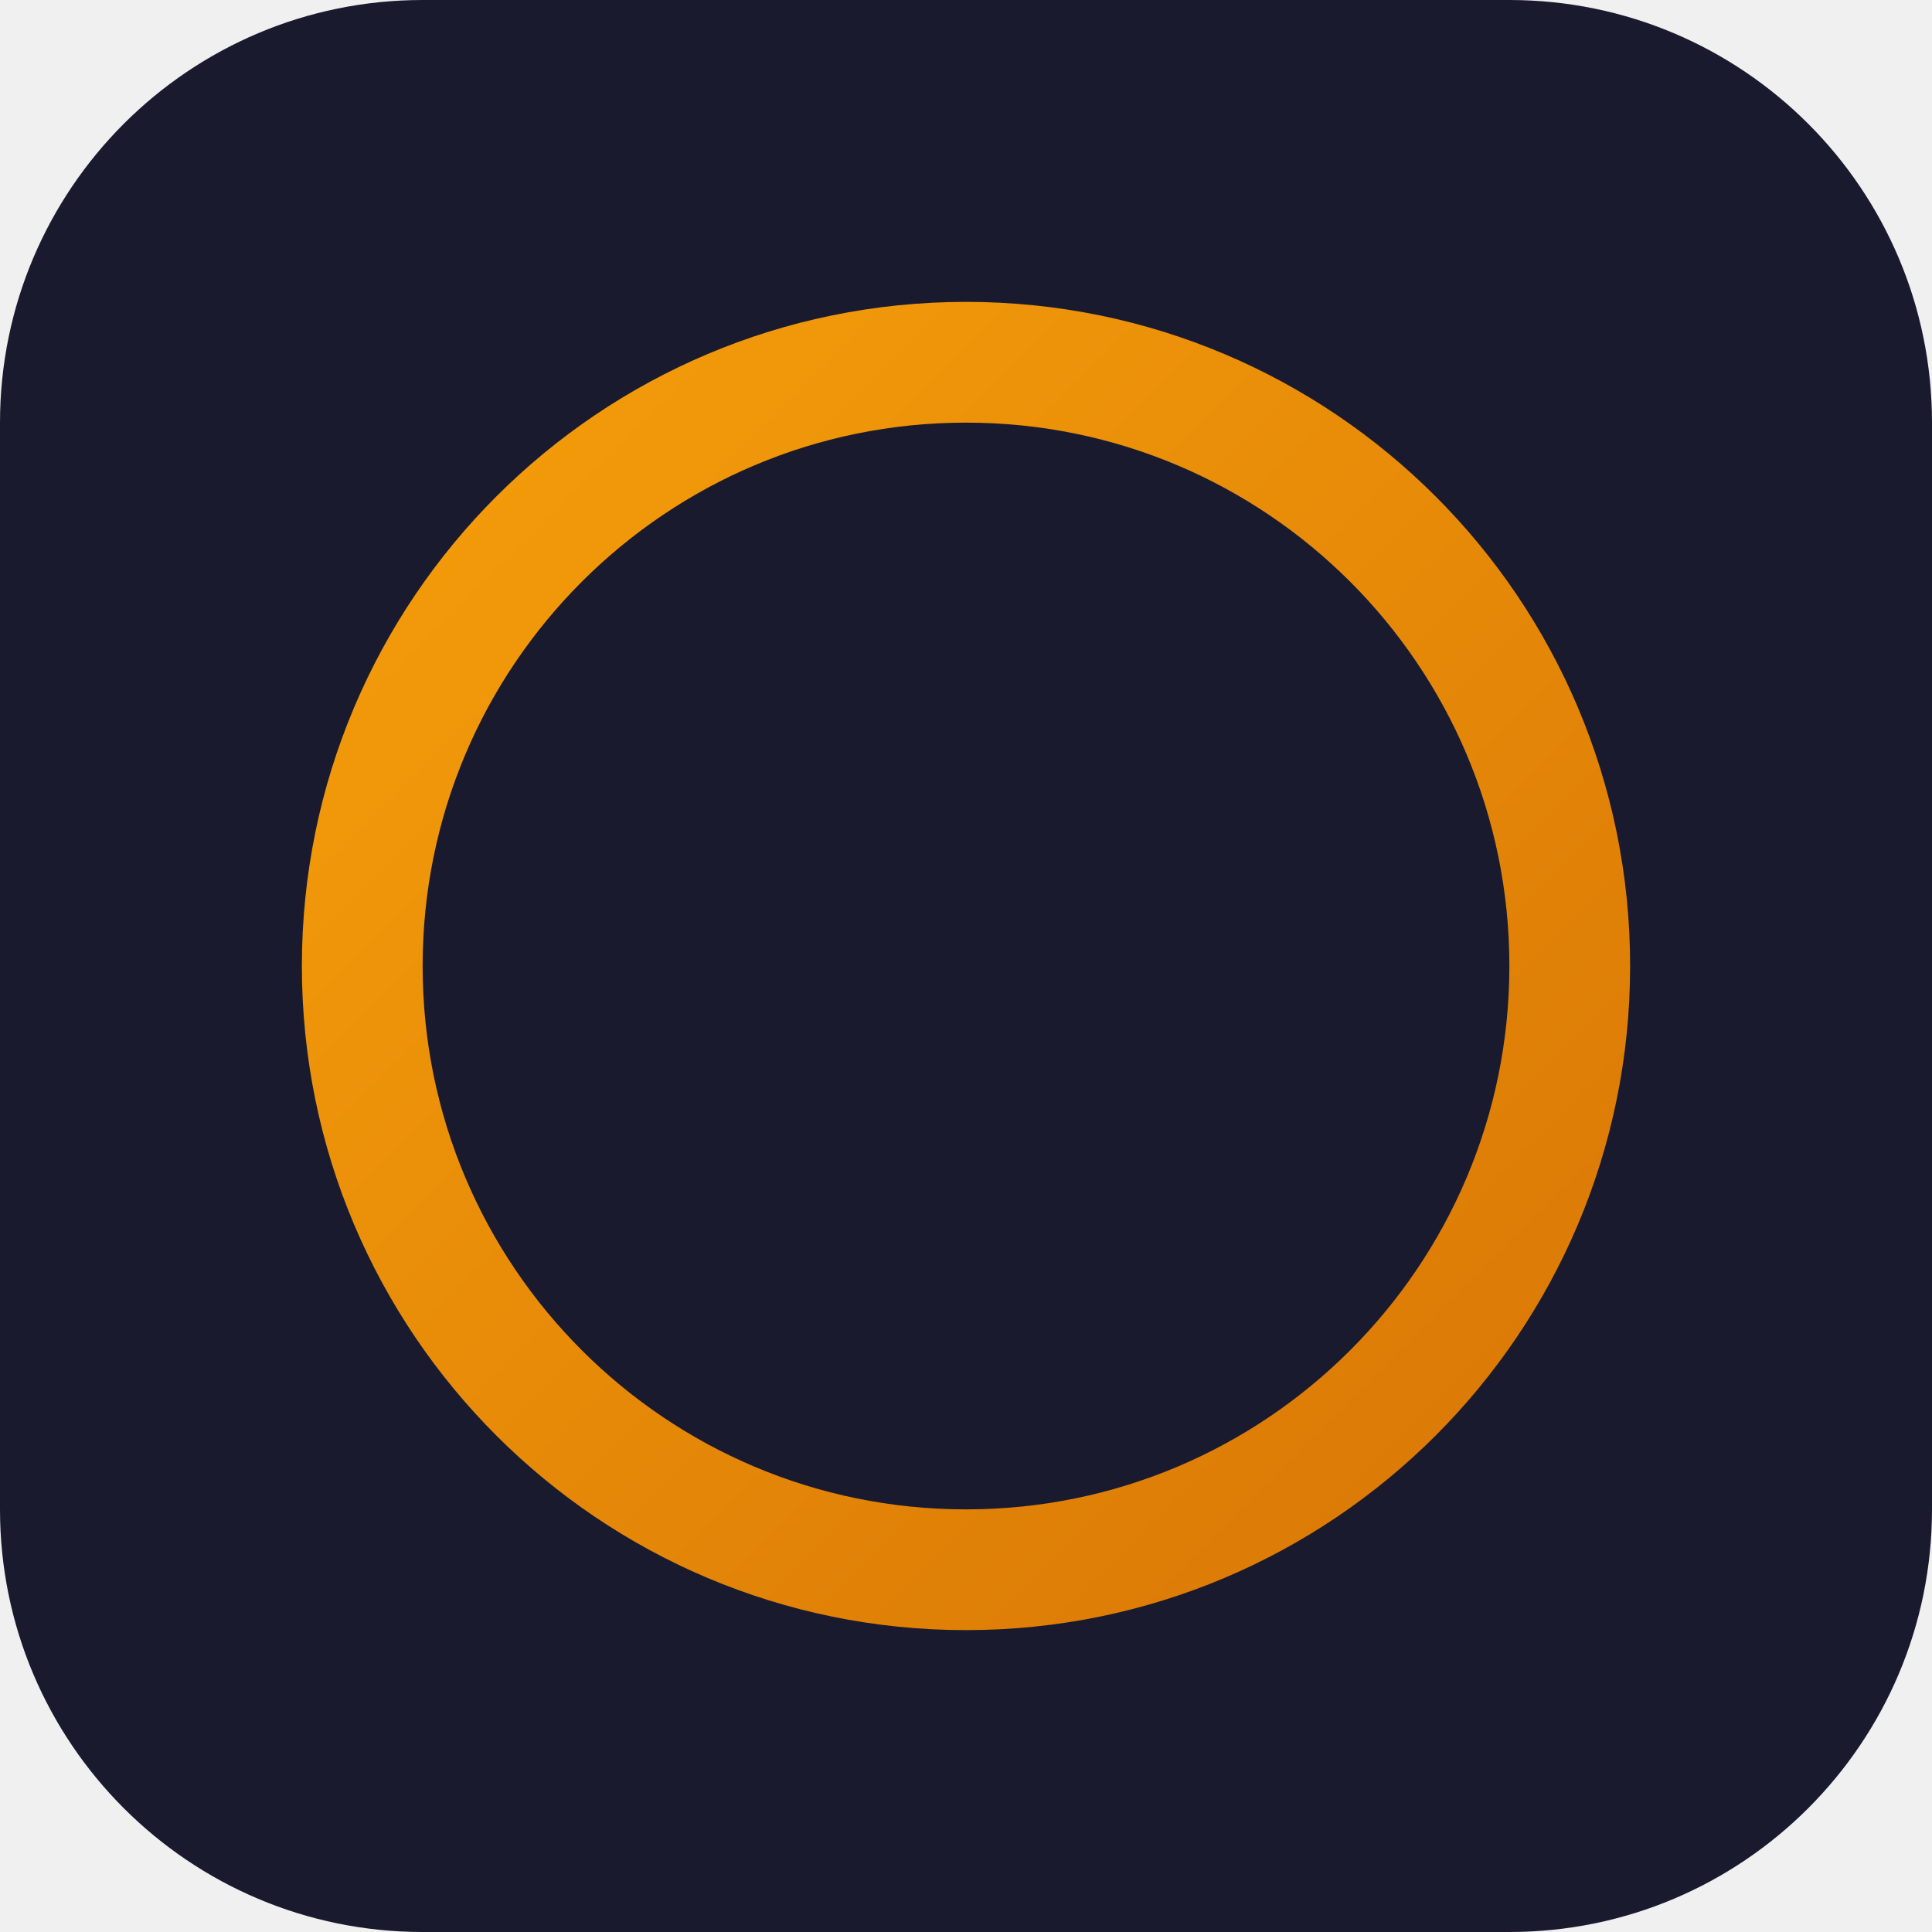
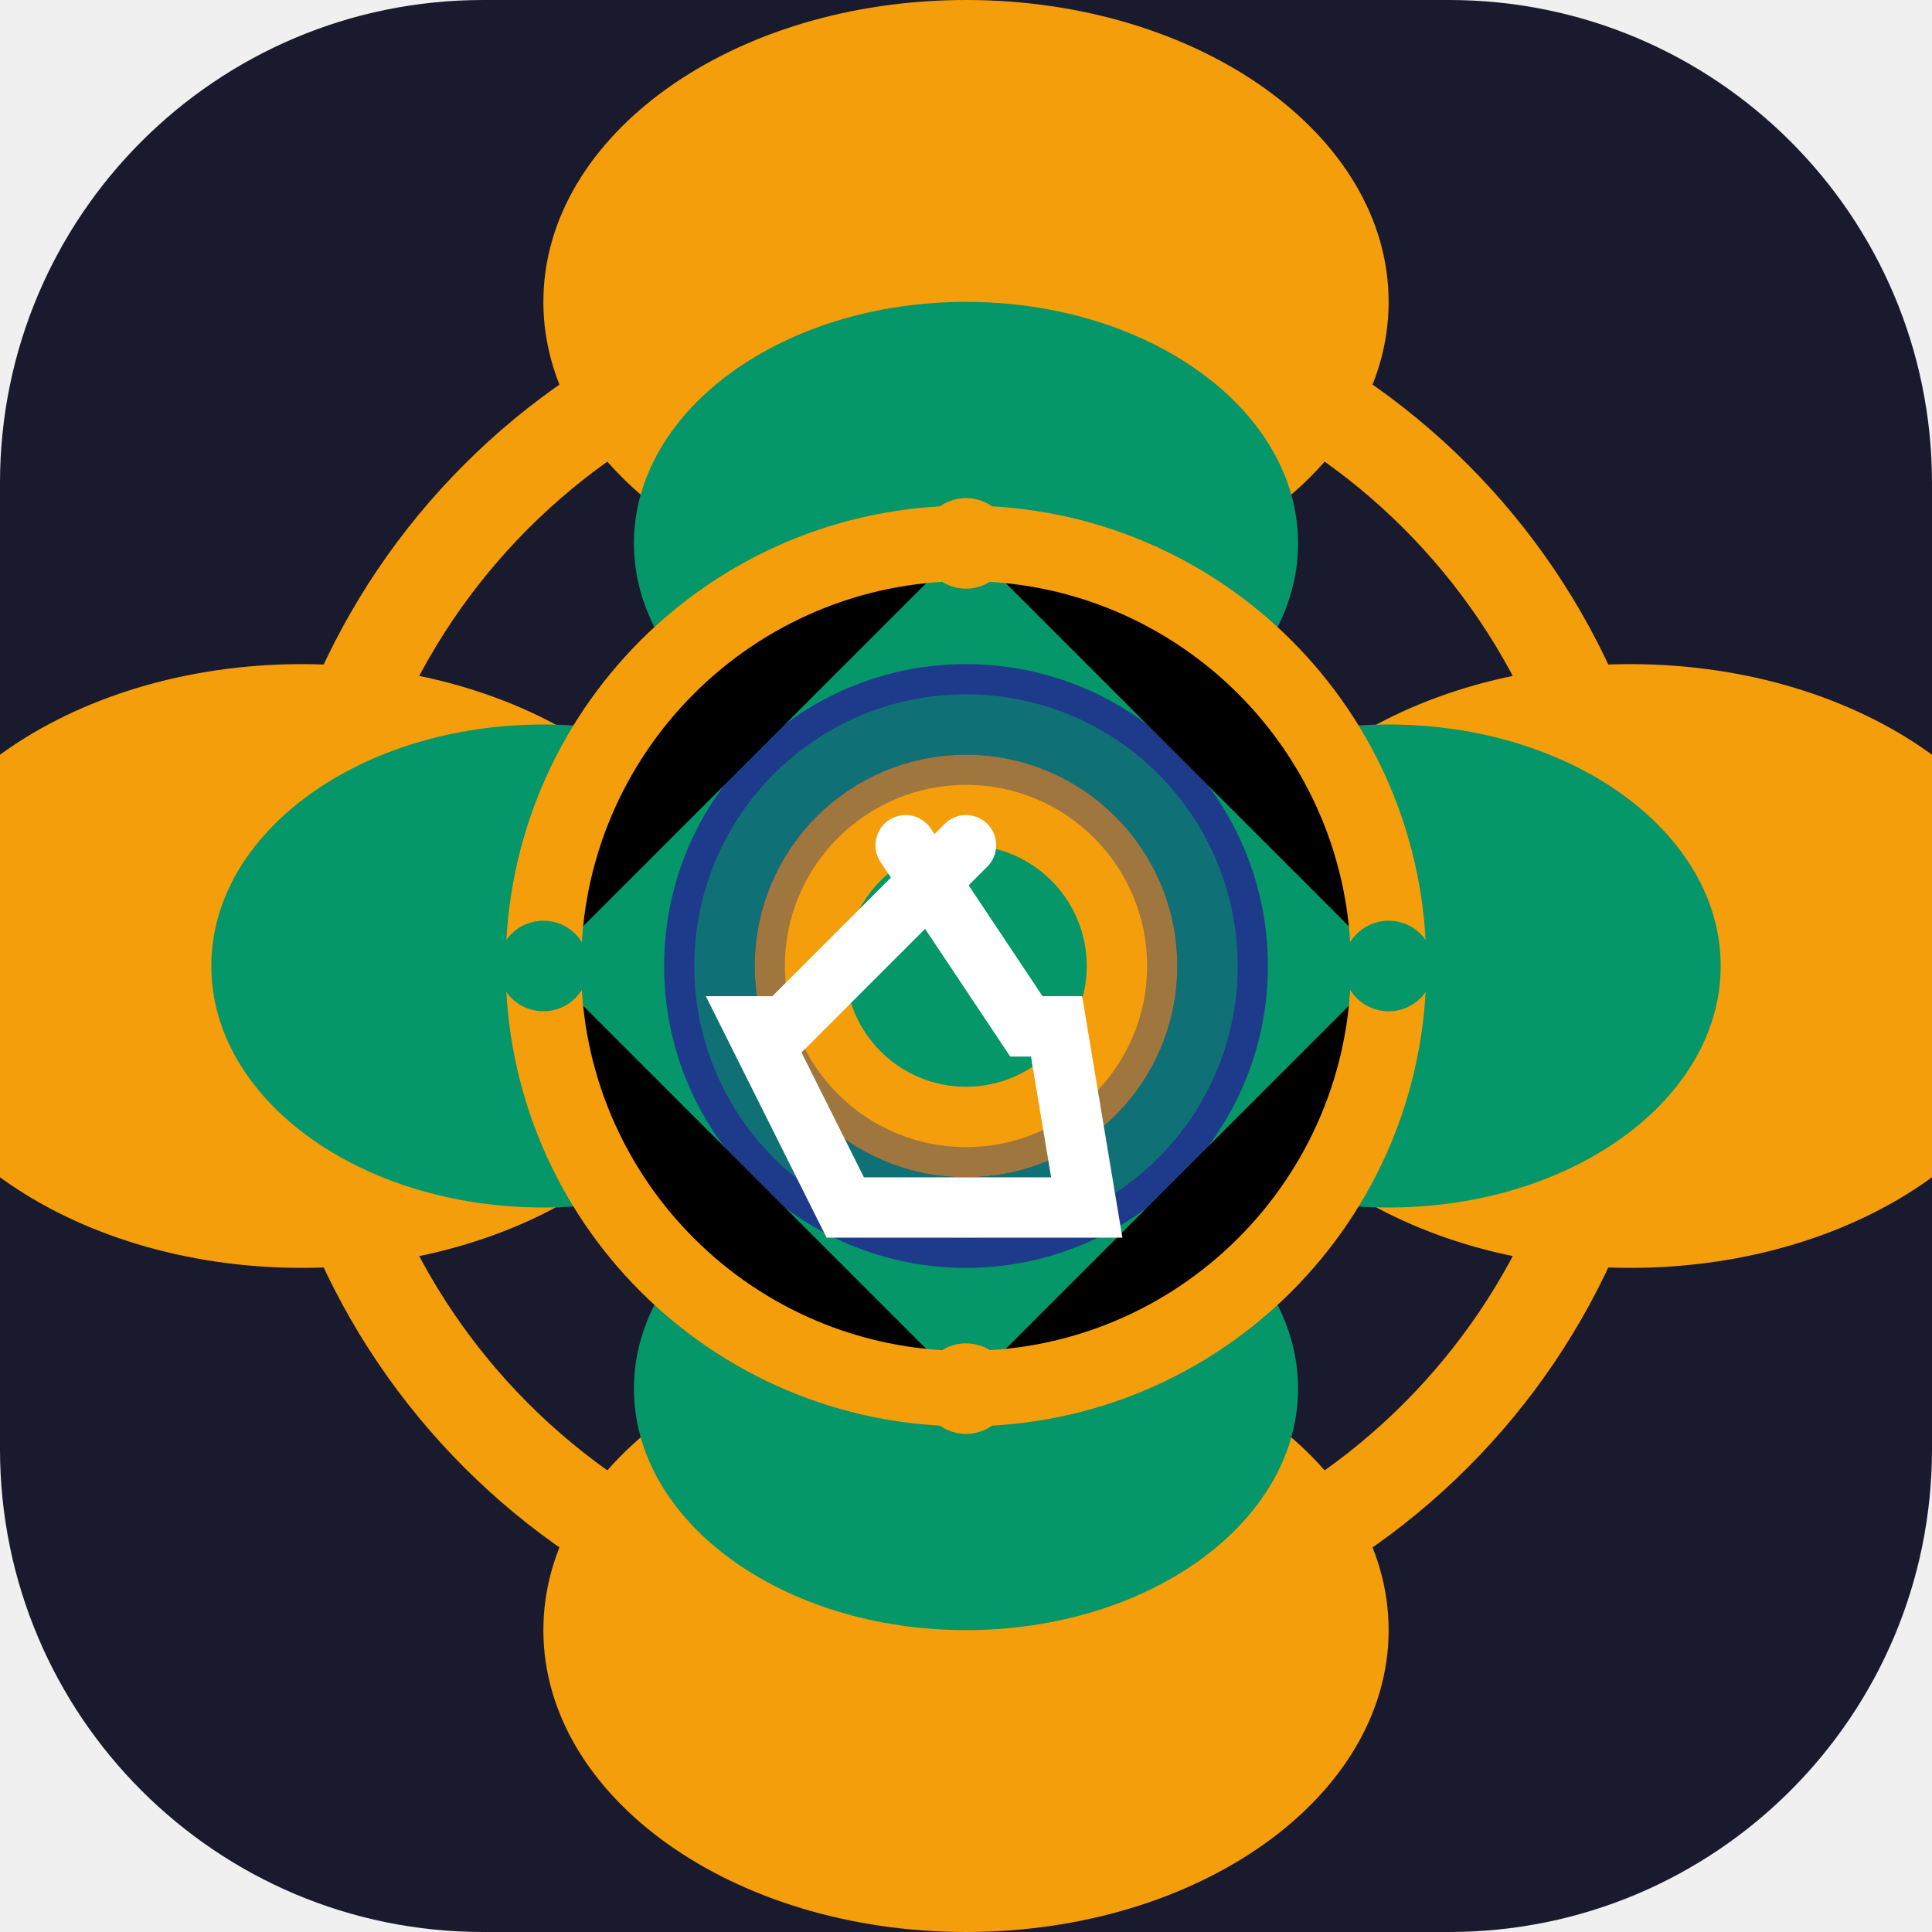
<svg xmlns="http://www.w3.org/2000/svg" viewBox="0 0 64 64">
  <defs>
-     <linearGradient id="g" x1="0" y1="0" x2="1" y2="1">
+     <linearGradient id="goldGrad" x1="0" y1="0" x2="1" y2="1">
      <stop offset="0" stop-color="#F59E0B" />
      <stop offset="1" stop-color="#D97706" />
    </linearGradient>
+     <linearGradient id="emeraldGrad" x1="0" y1="0" x2="1" y2="1">
+       <stop offset="0" stop-color="#059669" />
+       <stop offset="1" stop-color="#047857" />
+     </linearGradient>
  </defs>
-   <rect width="64" height="64" rx="14" fill="#1A1A2E" />
-   <circle cx="32" cy="32" r="20" fill="none" stroke="url(#g)" stroke-width="4" />
-   <line x1="32" y1="14" x2="32" y2="26" stroke="url(#g)" stroke-width="4" stroke-linecap="round" />
-   <line x1="32" y1="38" x2="32" y2="50" stroke="url(#g)" stroke-width="4" stroke-linecap="round" />
-   <line x1="14" y1="32" x2="26" y2="32" stroke="url(#g)" stroke-width="4" stroke-linecap="round" />
-   <line x1="38" y1="32" x2="50" y2="32" stroke="url(#g)" stroke-width="4" stroke-linecap="round" />
+   <rect width="64" height="64" rx="16" fill="#1A1A2E" />
+   <circle cx="32" cy="32" r="22" fill="none" stroke="#F59E0B" stroke-width="3" />
+   <g fill="#F59E0B">
+     <ellipse cx="32" cy="10" rx="14" ry="10" />
+     <ellipse cx="32" cy="54" rx="14" ry="10" />
+     <ellipse cx="10" cy="32" rx="14" ry="10" />
+     <ellipse cx="54" cy="32" rx="14" ry="10" />
+   </g>
+   <g fill="#059669">
+     <ellipse cx="32" cy="18" rx="11" ry="8" />
+     <ellipse cx="32" cy="46" rx="11" ry="8" />
+     <ellipse cx="18" cy="32" rx="11" ry="8" />
+     <ellipse cx="46" cy="32" rx="11" ry="8" />
+   </g>
+   <circle cx="32" cy="32" r="10" fill="#1E3A8A" />
+   <circle cx="32" cy="32" r="6" fill="#F59E0B" />
+   <circle cx="32" cy="32" r="3" fill="#059669" />
+   <g stroke="#F59E0B" stroke-width="2.5" stroke-linecap="round">
+     <path d="M 32 18 A 14 14 0 0 1 46 32" />
+     <path d="M 32 46 A 14 14 0 0 1 18 32" />
+     <path d="M 18 32 A 14 14 0 0 1 32 18" />
+     <path d="M 46 32 A 14 14 0 0 1 32 46" />
+   </g>
+   <circle cx="32" cy="32" r="4" fill="#059669" />
+   <circle cx="32" cy="32" r="6" fill="none" stroke="#F59E0B" stroke-width="2" opacity="0.6" />
+   <circle cx="32" cy="32" r="8" fill="none" stroke="#059669" stroke-width="2" opacity="0.6" />
+   <g stroke="#FFFFFF" stroke-width="2" fill="none" stroke-linecap="round">
+     <path d="M 32 28 L 26 34 L 25 34 L 28 40 L 36 40 L 35 34 L 34 34 L 30 28" />
+   </g>
+   <circle cx="32" cy="18" r="1.5" fill="#F59E0B" />
+   <circle cx="46" cy="32" r="1.5" fill="#059669" />
+   <circle cx="32" cy="46" r="1.5" fill="#F59E0B" />
+   <circle cx="18" cy="32" r="1.5" fill="#059669" />
</svg>
